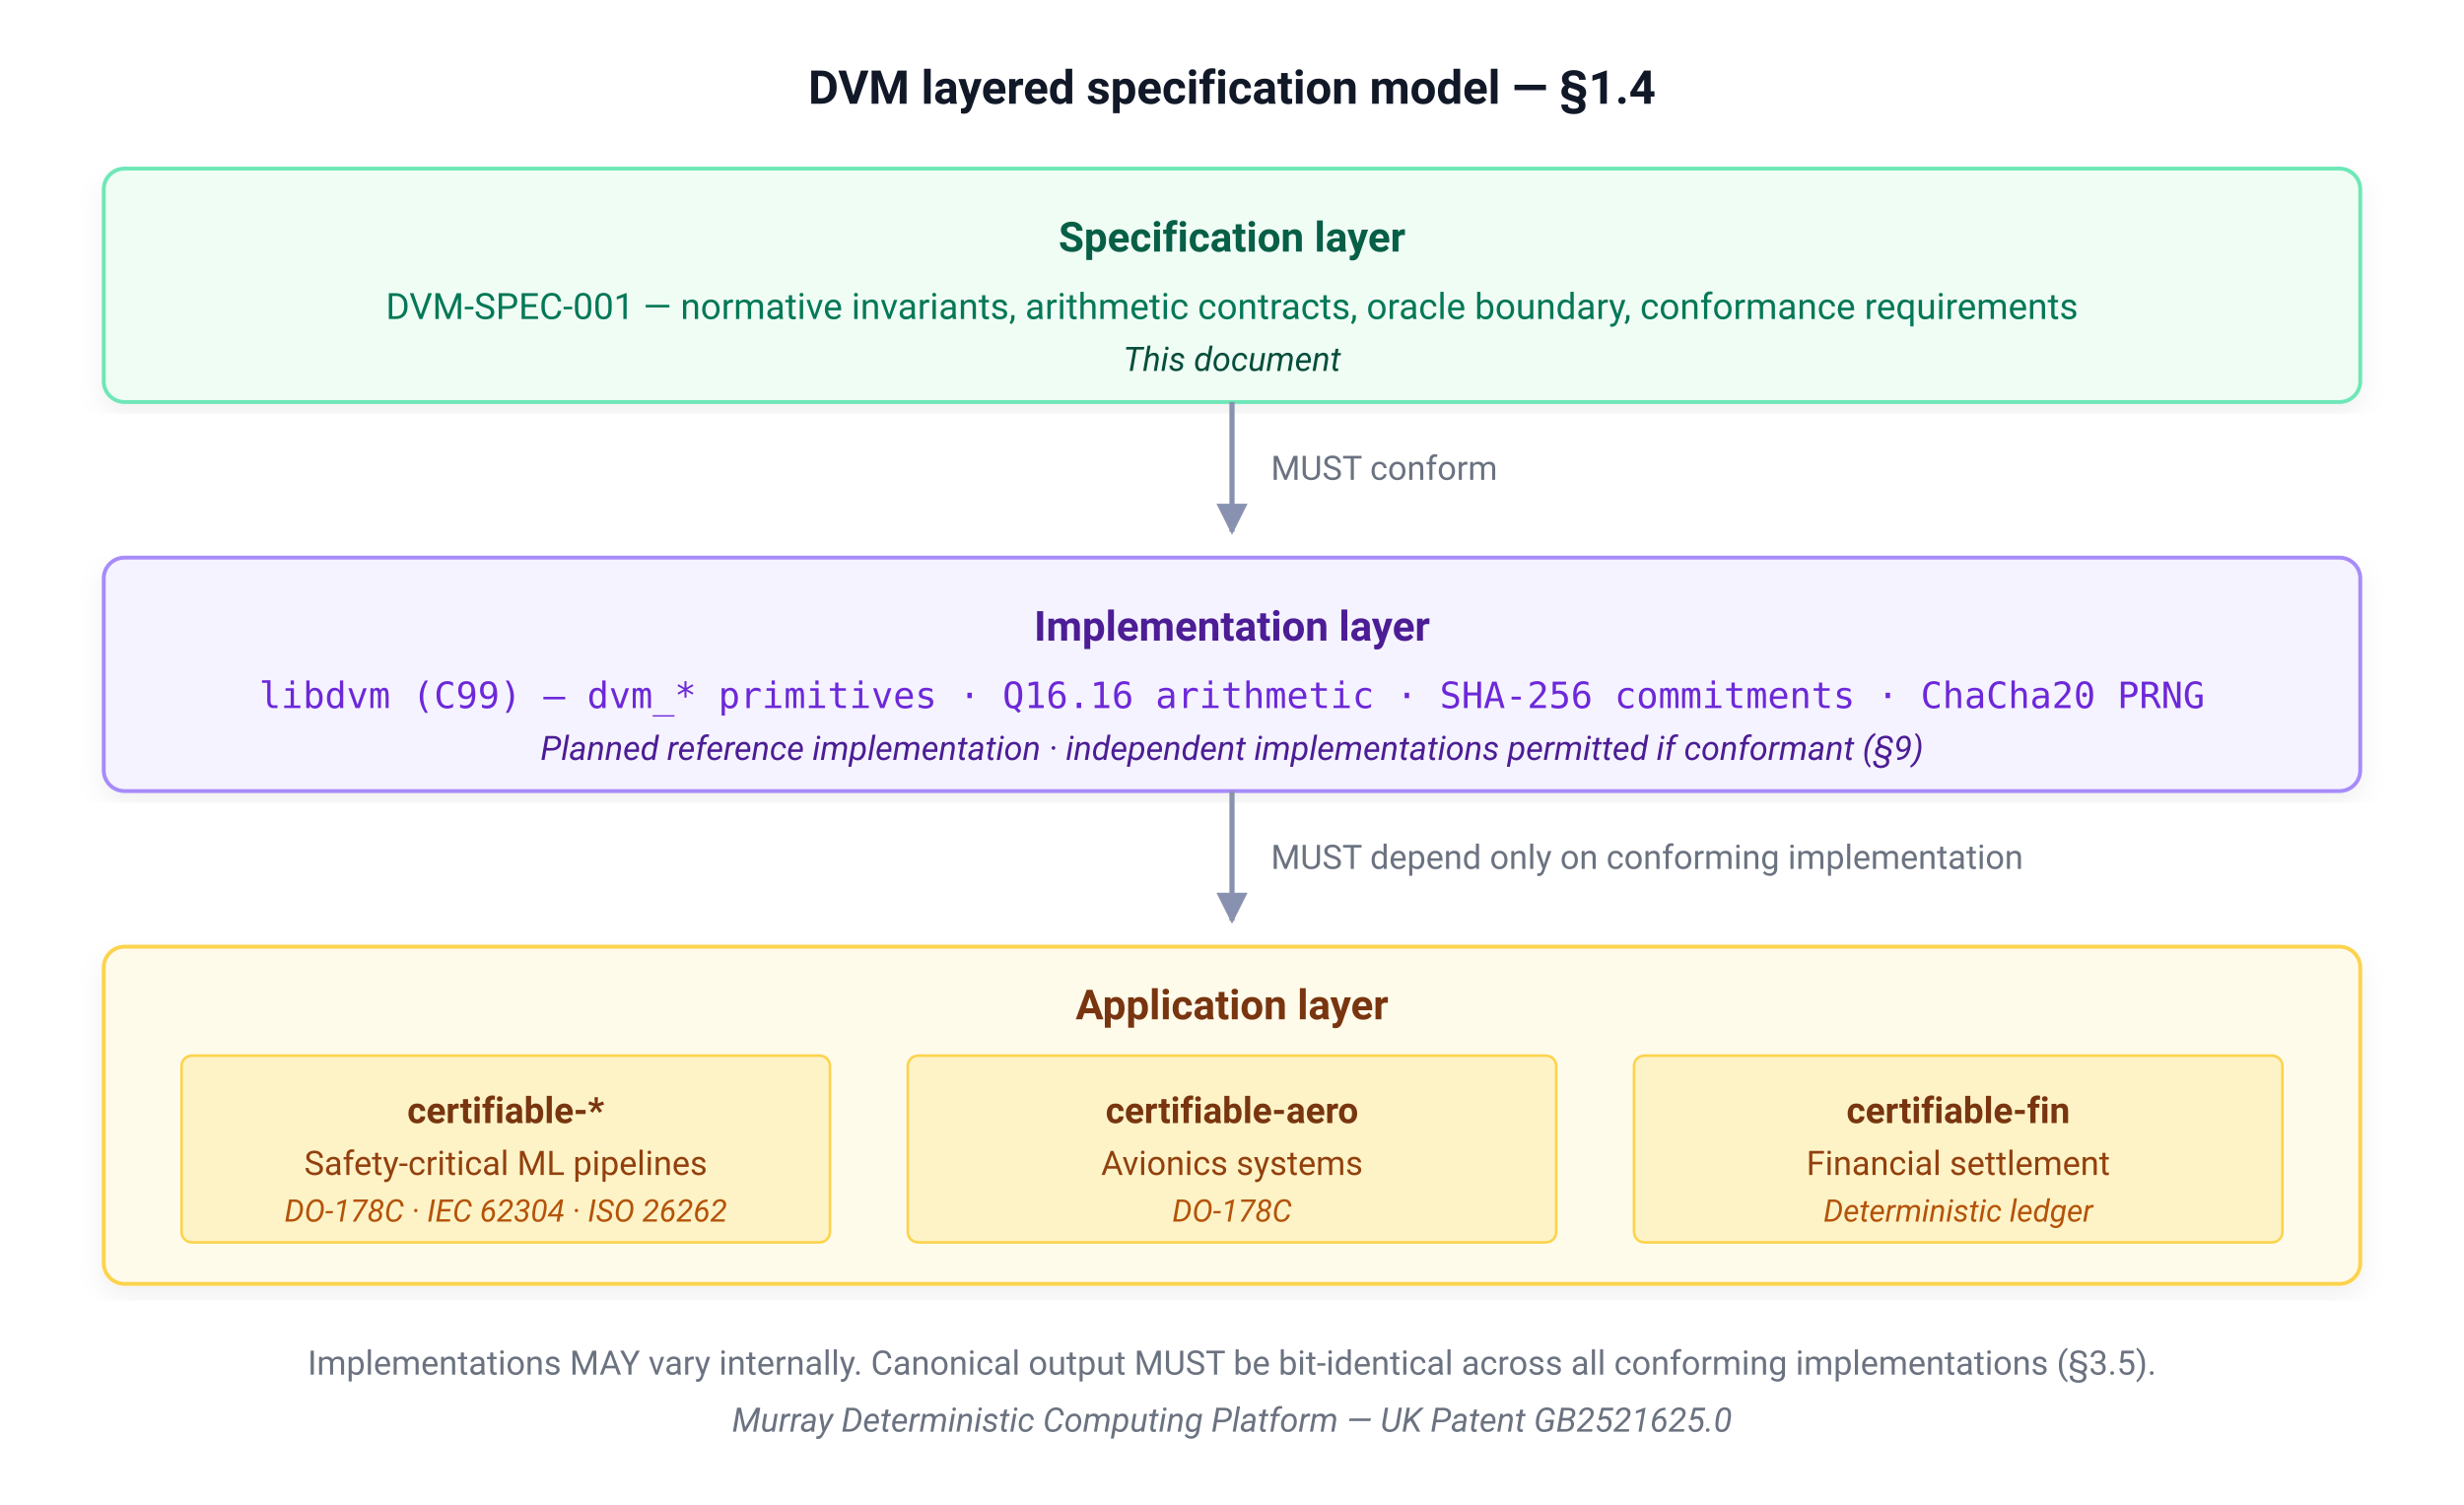
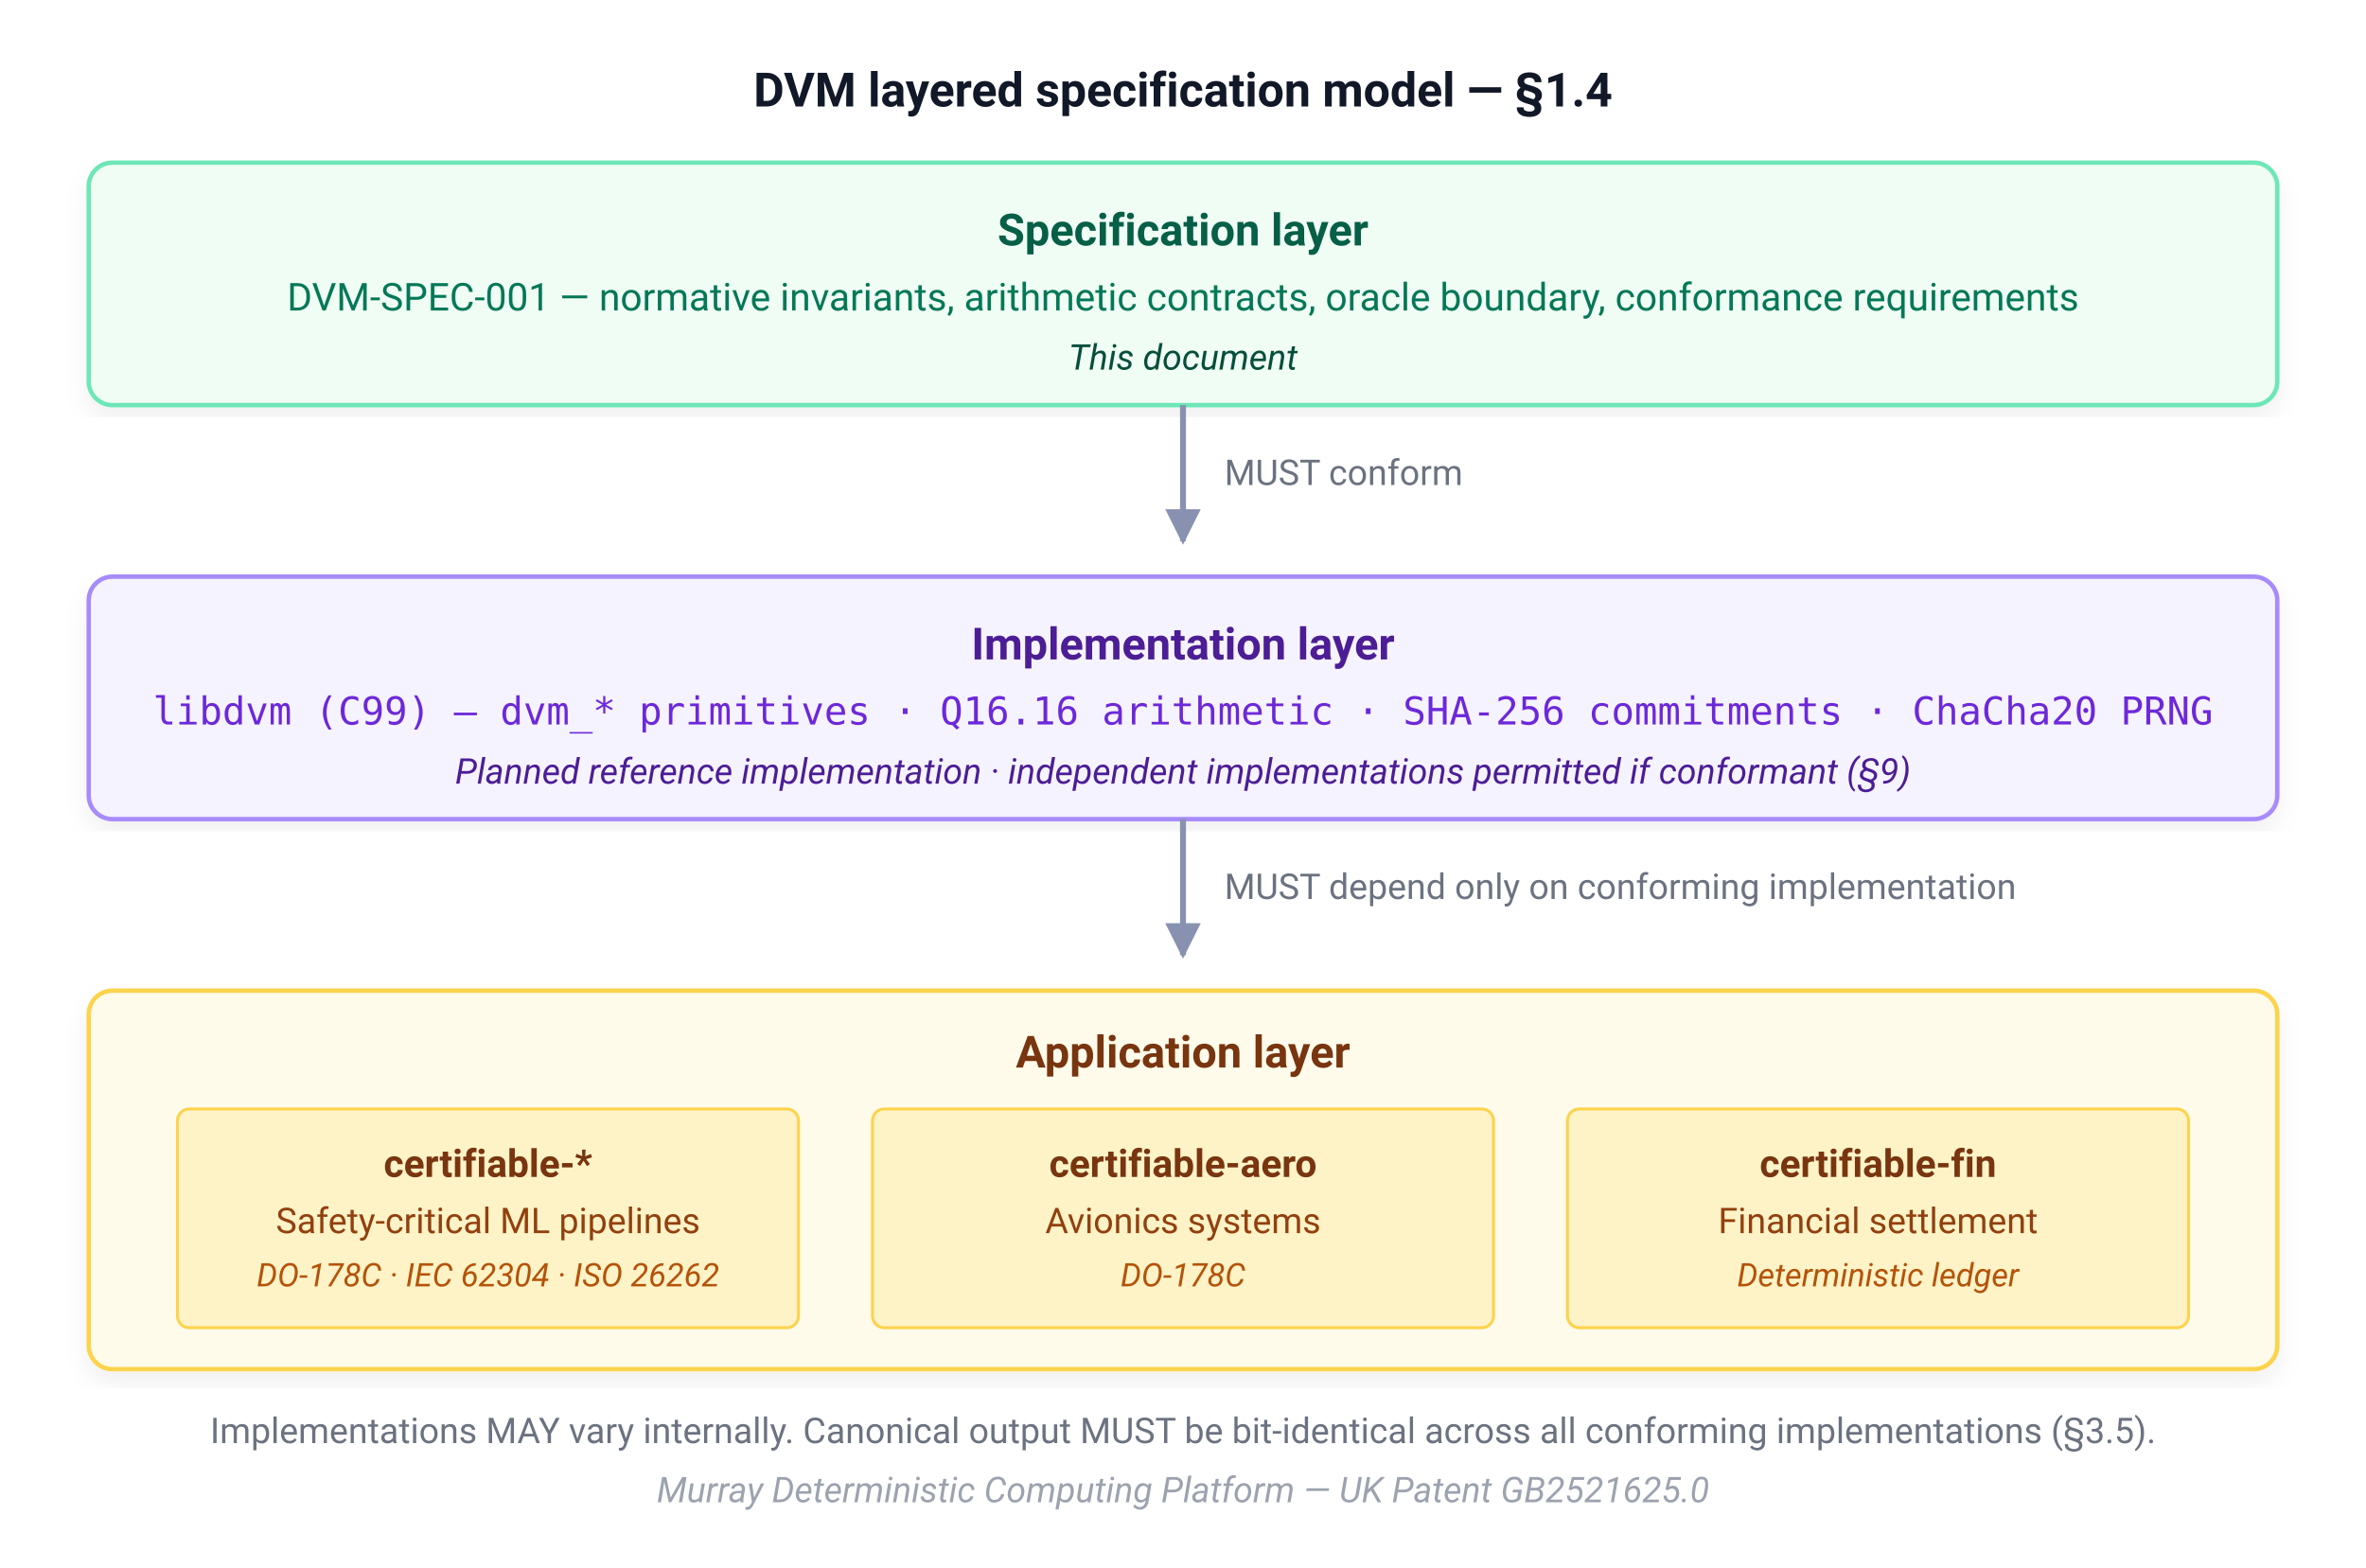
- <svg xmlns="http://www.w3.org/2000/svg" viewBox="0 0 950 580" width="100%" style="background-color: #ffffff; font-family: system-ui, -apple-system, 'Segoe UI', Roboto, Helvetica, Arial, sans-serif;">
+ <svg xmlns="http://www.w3.org/2000/svg" viewBox="0 0 800 530" width="100%" style="background-color: #ffffff; font-family: system-ui, -apple-system, 'Segoe UI', Roboto, Helvetica, Arial, sans-serif;">
  <defs>
    <marker id="arrow" viewBox="0 0 10 10" refX="9" refY="5" markerWidth="6" markerHeight="6" orient="auto">
      <path d="M 0 0 L 10 5 L 0 10 z" fill="#8892B0" />
    </marker>
    <filter id="shadow" x="-5%" y="-5%" width="110%" height="110%">
-       <feDropShadow dx="0" dy="4" stdDeviation="5" flood-color="#000000" flood-opacity="0.06" />
+       <feDropShadow dx="0" dy="4" stdDeviation="4" flood-color="#000000" flood-opacity="0.06" />
    </filter>
  </defs>
-   <text x="475" y="40" font-size="18" font-weight="600" text-anchor="middle" fill="#111827">DVM layered specification model — §1.4</text>
-   <g transform="translate(40, 65)">
-     <rect width="870" height="90" rx="8" fill="#F0FDF4" stroke="#6EE7B7" stroke-width="1.5" filter="url(#shadow)" />
-     <text x="435" y="32" font-size="16" font-weight="bold" text-anchor="middle" fill="#065F46">Specification layer</text>
-     <text x="435" y="58" font-size="14" text-anchor="middle" fill="#047857">DVM-SPEC-001 — normative invariants, arithmetic contracts, oracle boundary, conformance requirements</text>
-     <text x="435" y="78" font-size="13" font-style="italic" text-anchor="middle" fill="#064E3B">This document</text>
+   <text x="400" y="36" font-size="16" font-weight="600" text-anchor="middle" fill="#111827">DVM layered specification model — §1.4</text>
+   <g transform="translate(30, 55)">
+     <rect width="740" height="82" rx="8" fill="#F0FDF4" stroke="#6EE7B7" stroke-width="1.5" filter="url(#shadow)" />
+     <text x="370" y="28" font-size="15" font-weight="bold" text-anchor="middle" fill="#065F46">Specification layer</text>
+     <text x="370" y="50" font-size="13" text-anchor="middle" fill="#047857">DVM-SPEC-001 — normative invariants, arithmetic contracts, oracle boundary, conformance requirements</text>
+     <text x="370" y="70" font-size="12" font-style="italic" text-anchor="middle" fill="#064E3B">This document</text>
  </g>
-   <path d="M 475 155 L 475 205" stroke="#8892B0" stroke-width="2" marker-end="url(#arrow)" />
-   <text x="490" y="185" font-size="13" fill="#6B7280">MUST conform</text>
-   <g transform="translate(40, 215)">
-     <rect width="870" height="90" rx="8" fill="#F5F3FF" stroke="#A78BFA" stroke-width="1.5" filter="url(#shadow)" />
-     <text x="435" y="32" font-size="16" font-weight="bold" text-anchor="middle" fill="#4C1D95">Implementation layer</text>
-     <text x="435" y="58" font-size="14" font-family="monospace" text-anchor="middle" fill="#6D28D9">libdvm (C99) — dvm_* primitives · Q16.16 arithmetic · SHA-256 commitments · ChaCha20 PRNG</text>
-     <text x="435" y="78" font-size="13" font-style="italic" text-anchor="middle" fill="#4C1D95">Planned reference implementation · independent implementations permitted if conformant (§9)</text>
+   <path d="M 400 137 L 400 183" stroke="#8892B0" stroke-width="2" marker-end="url(#arrow)" />
+   <text x="414" y="164" font-size="12" fill="#6B7280">MUST conform</text>
+   <g transform="translate(30, 195)">
+     <rect width="740" height="82" rx="8" fill="#F5F3FF" stroke="#A78BFA" stroke-width="1.5" filter="url(#shadow)" />
+     <text x="370" y="28" font-size="15" font-weight="bold" text-anchor="middle" fill="#4C1D95">Implementation layer</text>
+     <text x="370" y="50" font-size="13" font-family="monospace" text-anchor="middle" fill="#6D28D9">libdvm (C99) — dvm_* primitives · Q16.16 arithmetic · SHA-256 commitments · ChaCha20 PRNG</text>
+     <text x="370" y="70" font-size="12" font-style="italic" text-anchor="middle" fill="#4C1D95">Planned reference implementation · independent implementations permitted if conformant (§9)</text>
  </g>
-   <path d="M 475 305 L 475 355" stroke="#8892B0" stroke-width="2" marker-end="url(#arrow)" />
-   <text x="490" y="335" font-size="13" fill="#6B7280">MUST depend only on conforming implementation</text>
-   <g transform="translate(40, 365)">
-     <rect width="870" height="130" rx="8" fill="#FFFBEB" stroke="#FCD34D" stroke-width="1.5" filter="url(#shadow)" />
-     <text x="435" y="28" font-size="16" font-weight="bold" text-anchor="middle" fill="#78350F">Application layer</text>
-     <rect x="30" y="42" width="250" height="72" rx="4" fill="#FEF3C7" stroke="#FCD34D" stroke-width="1" />
-     <text x="155" y="68" font-size="14" font-weight="bold" text-anchor="middle" fill="#78350F">certifiable-*</text>
-     <text x="155" y="88" font-size="13" text-anchor="middle" fill="#92400E">Safety-critical ML pipelines</text>
-     <text x="155" y="106" font-size="12" font-style="italic" text-anchor="middle" fill="#B45309">DO-178C · IEC 62304 · ISO 26262</text>
-     <rect x="310" y="42" width="250" height="72" rx="4" fill="#FEF3C7" stroke="#FCD34D" stroke-width="1" />
-     <text x="435" y="68" font-size="14" font-weight="bold" text-anchor="middle" fill="#78350F">certifiable-aero</text>
-     <text x="435" y="88" font-size="13" text-anchor="middle" fill="#92400E">Avionics systems</text>
-     <text x="435" y="106" font-size="12" font-style="italic" text-anchor="middle" fill="#B45309">DO-178C</text>
-     <rect x="590" y="42" width="250" height="72" rx="4" fill="#FEF3C7" stroke="#FCD34D" stroke-width="1" />
-     <text x="715" y="68" font-size="14" font-weight="bold" text-anchor="middle" fill="#78350F">certifiable-fin</text>
-     <text x="715" y="88" font-size="13" text-anchor="middle" fill="#92400E">Financial settlement</text>
-     <text x="715" y="106" font-size="12" font-style="italic" text-anchor="middle" fill="#B45309">Deterministic ledger</text>
+   <path d="M 400 277 L 400 323" stroke="#8892B0" stroke-width="2" marker-end="url(#arrow)" />
+   <text x="414" y="304" font-size="12" fill="#6B7280">MUST depend only on conforming implementation</text>
+   <g transform="translate(30, 335)">
+     <rect width="740" height="128" rx="8" fill="#FFFBEB" stroke="#FCD34D" stroke-width="1.5" filter="url(#shadow)" />
+     <text x="370" y="26" font-size="15" font-weight="bold" text-anchor="middle" fill="#78350F">Application layer</text>
+     <rect x="30" y="40" width="210" height="74" rx="4" fill="#FEF3C7" stroke="#FCD34D" stroke-width="1" />
+     <text x="135" y="63" font-size="13" font-weight="bold" text-anchor="middle" fill="#78350F">certifiable-*</text>
+     <text x="135" y="82" font-size="12" text-anchor="middle" fill="#92400E">Safety-critical ML pipelines</text>
+     <text x="135" y="100" font-size="11" font-style="italic" text-anchor="middle" fill="#B45309">DO-178C · IEC 62304 · ISO 26262</text>
+     <rect x="265" y="40" width="210" height="74" rx="4" fill="#FEF3C7" stroke="#FCD34D" stroke-width="1" />
+     <text x="370" y="63" font-size="13" font-weight="bold" text-anchor="middle" fill="#78350F">certifiable-aero</text>
+     <text x="370" y="82" font-size="12" text-anchor="middle" fill="#92400E">Avionics systems</text>
+     <text x="370" y="100" font-size="11" font-style="italic" text-anchor="middle" fill="#B45309">DO-178C</text>
+     <rect x="500" y="40" width="210" height="74" rx="4" fill="#FEF3C7" stroke="#FCD34D" stroke-width="1" />
+     <text x="605" y="63" font-size="13" font-weight="bold" text-anchor="middle" fill="#78350F">certifiable-fin</text>
+     <text x="605" y="82" font-size="12" text-anchor="middle" fill="#92400E">Financial settlement</text>
+     <text x="605" y="100" font-size="11" font-style="italic" text-anchor="middle" fill="#B45309">Deterministic ledger</text>
  </g>
-   <text x="475" y="530" font-size="13" text-anchor="middle" fill="#6B7280">Implementations MAY vary internally. Canonical output MUST be bit-identical across all conforming implementations (§3.5).</text>
-   <text x="475" y="552" font-size="13" font-style="italic" text-anchor="middle" fill="#6B7280">Murray Deterministic Computing Platform — UK Patent GB2521625.0</text>
+   <text x="400" y="488" font-size="12" text-anchor="middle" fill="#6B7280">Implementations MAY vary internally. Canonical output MUST be bit-identical across all conforming implementations (§3.5).</text>
+   <text x="400" y="508" font-size="12" font-style="italic" text-anchor="middle" fill="#9CA3AF">Murray Deterministic Computing Platform — UK Patent GB2521625.0</text>
</svg>
